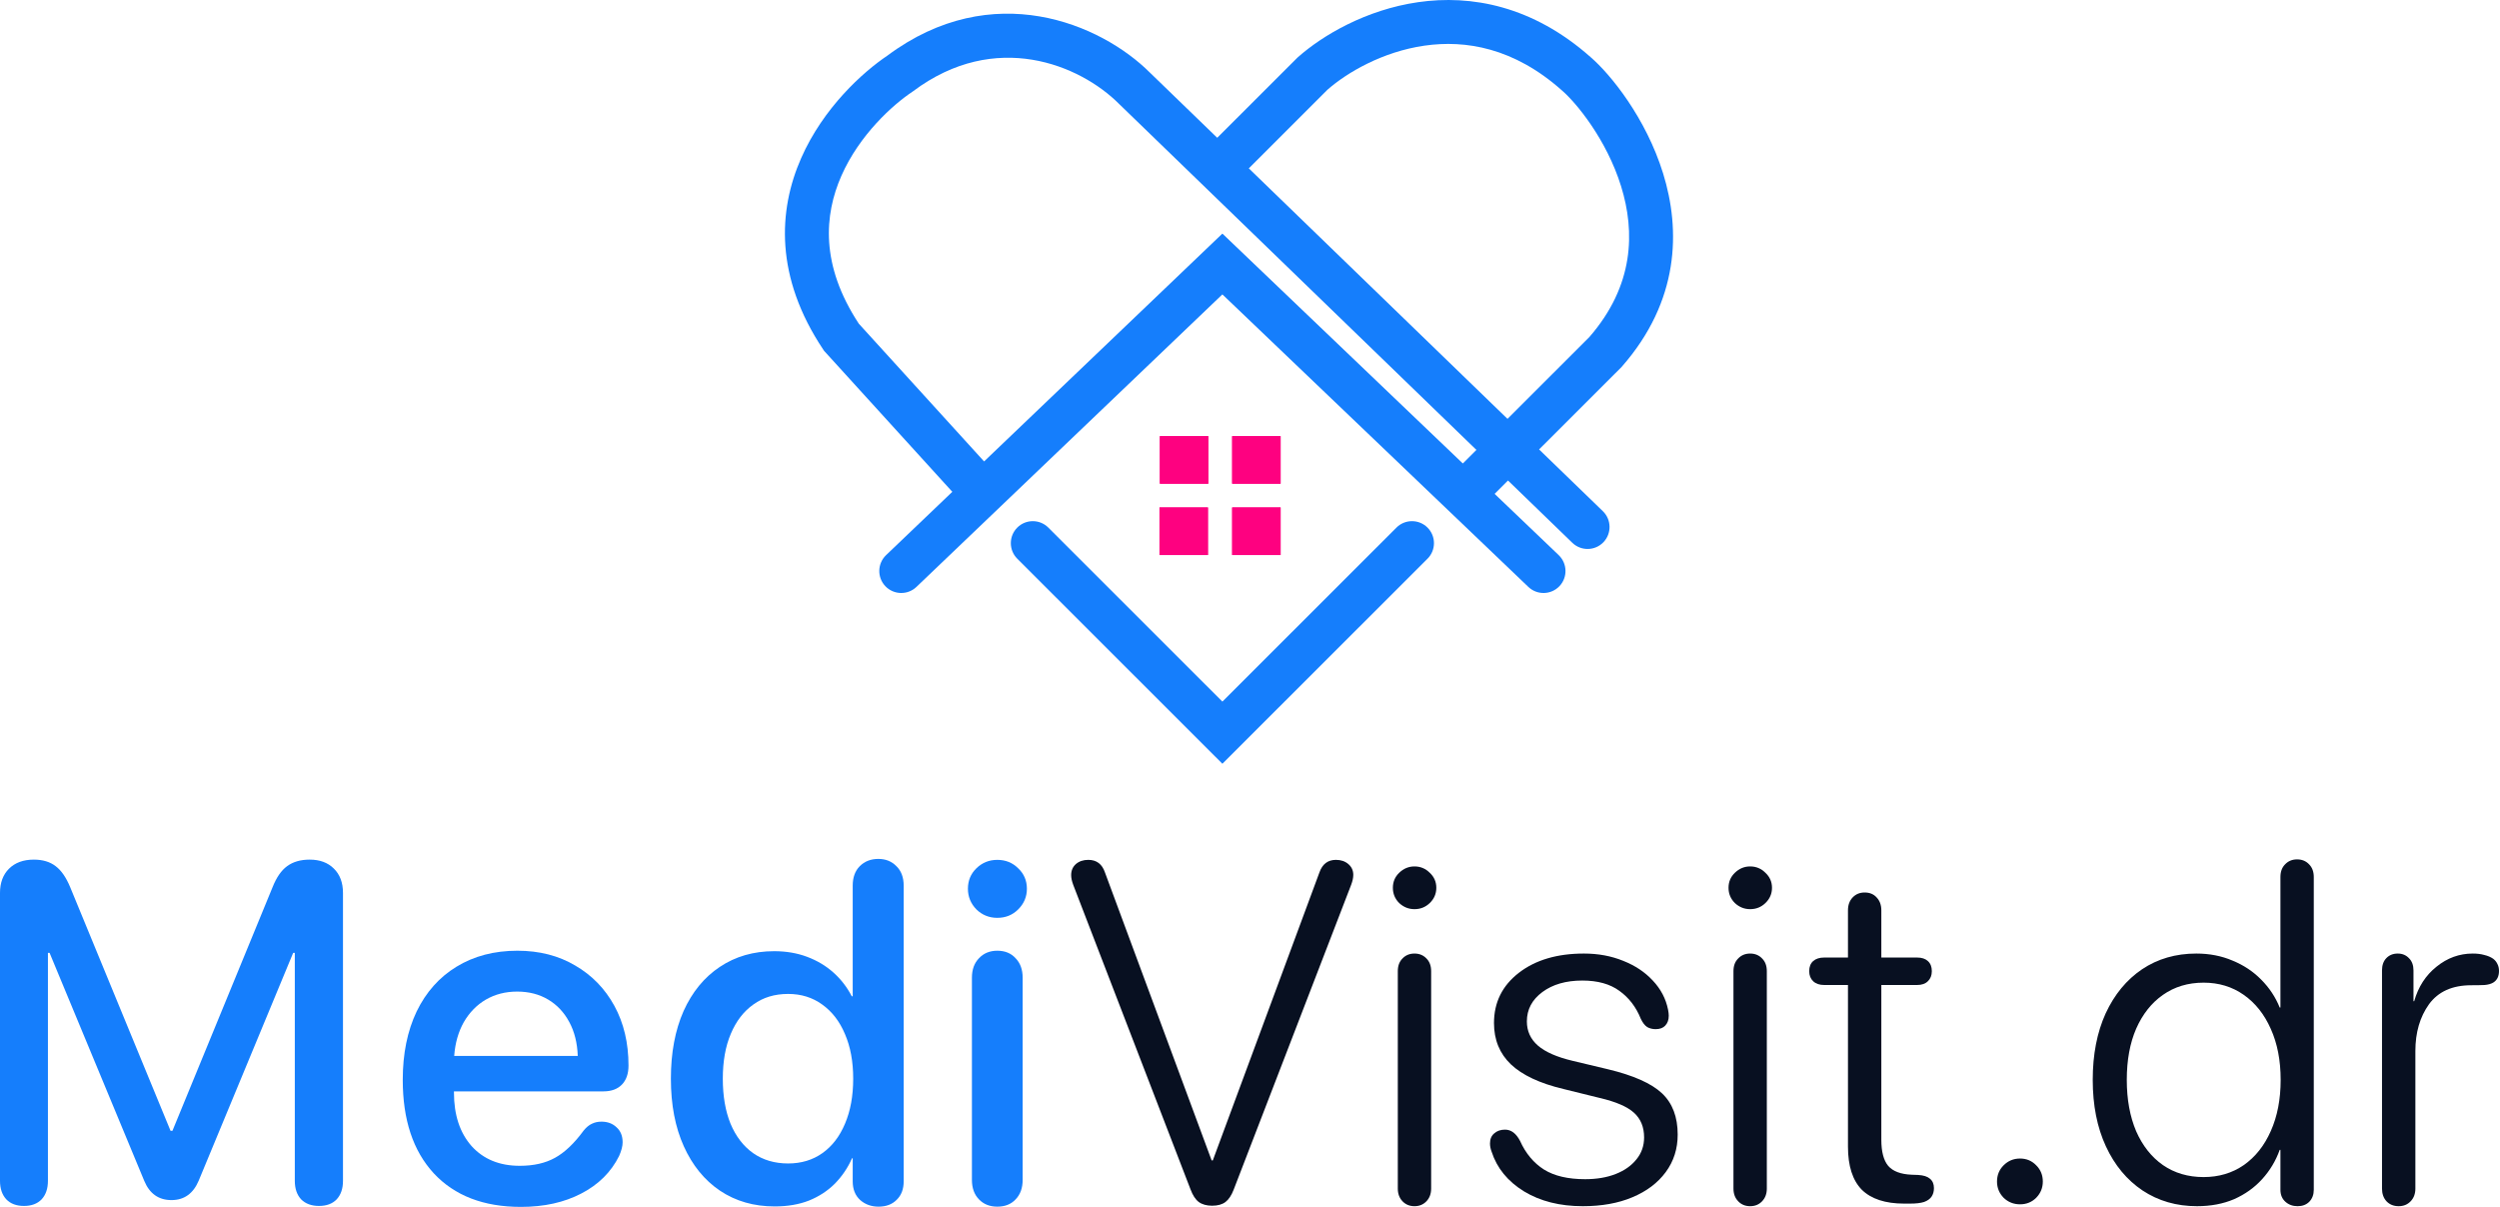
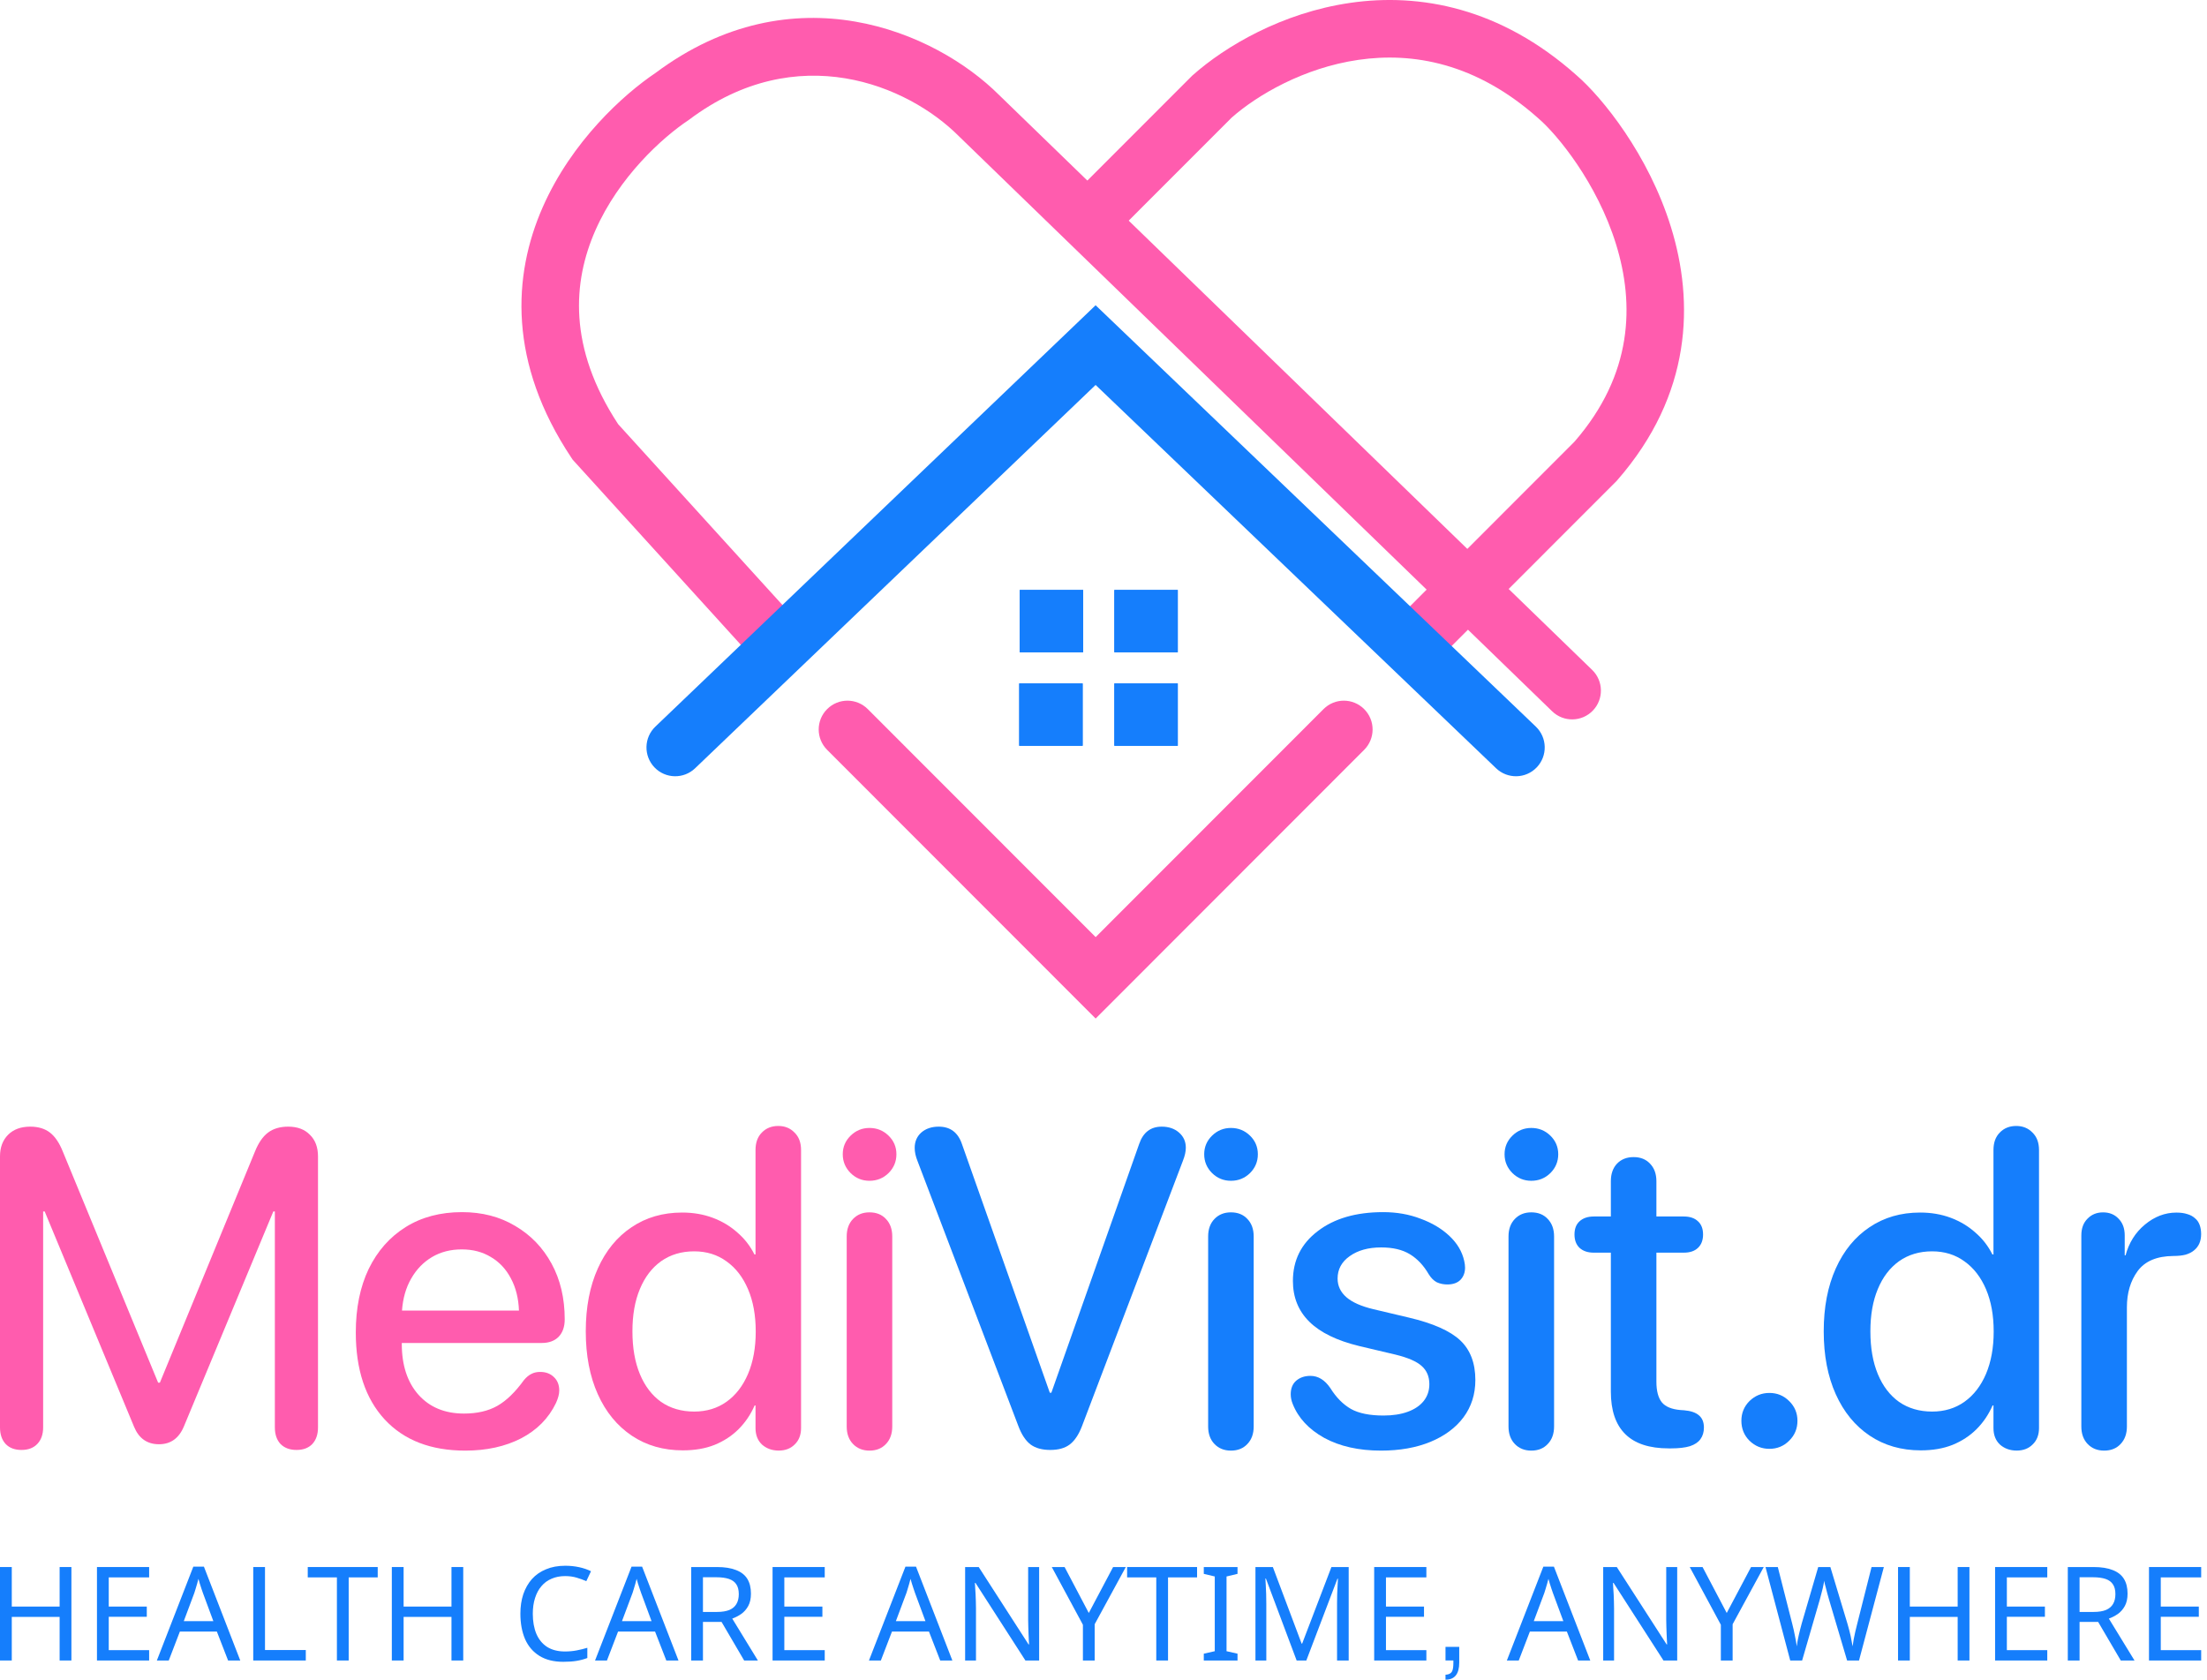
- <svg xmlns="http://www.w3.org/2000/svg" width="145" height="70" viewBox="0 0 145 70" fill="none">
-   <path d="M139.18 69.959C138.889 69.959 138.653 69.864 138.471 69.673C138.298 69.483 138.212 69.237 138.212 68.938V56.286C138.212 55.986 138.294 55.75 138.457 55.578C138.63 55.396 138.853 55.306 139.125 55.306C139.389 55.306 139.607 55.396 139.779 55.578C139.952 55.75 140.038 55.986 140.038 56.286V58.07H140.079C140.316 57.235 140.747 56.568 141.374 56.068C142.001 55.56 142.701 55.306 143.473 55.306C143.728 55.306 143.95 55.333 144.141 55.387C144.341 55.433 144.514 55.505 144.659 55.605C144.768 55.687 144.85 55.787 144.905 55.905C144.968 56.023 145 56.159 145 56.313C145 56.631 144.886 56.858 144.659 56.994C144.532 57.067 144.368 57.112 144.169 57.13C143.978 57.139 143.719 57.144 143.392 57.144C142.292 57.144 141.474 57.512 140.938 58.247C140.411 58.983 140.148 59.886 140.148 60.957V68.938C140.148 69.237 140.057 69.483 139.875 69.673C139.693 69.864 139.461 69.959 139.18 69.959Z" fill="#081021" />
-   <path d="M127.479 69.959C126.288 69.959 125.234 69.655 124.316 69.047C123.408 68.438 122.699 67.585 122.19 66.486C121.681 65.388 121.427 64.103 121.427 62.632C121.427 61.161 121.677 59.877 122.176 58.778C122.685 57.68 123.39 56.826 124.289 56.218C125.198 55.61 126.247 55.306 127.438 55.306C128.201 55.306 128.901 55.442 129.537 55.714C130.182 55.977 130.736 56.345 131.2 56.817C131.672 57.289 132.031 57.83 132.277 58.438H132.318V50.866C132.318 50.557 132.408 50.312 132.59 50.13C132.772 49.94 133.004 49.844 133.285 49.844C133.567 49.844 133.799 49.94 133.98 50.13C134.162 50.312 134.253 50.557 134.253 50.866V69.006C134.253 69.287 134.167 69.519 133.994 69.7C133.821 69.873 133.594 69.959 133.313 69.959C133.031 69.959 132.795 69.873 132.604 69.7C132.413 69.528 132.318 69.296 132.318 69.006V66.691H132.277C132.049 67.326 131.709 67.894 131.254 68.393C130.809 68.883 130.268 69.269 129.632 69.551C128.996 69.823 128.278 69.959 127.479 69.959ZM127.86 68.27C128.742 68.27 129.519 68.039 130.191 67.576C130.864 67.104 131.386 66.445 131.759 65.601C132.14 64.748 132.331 63.758 132.331 62.632C132.331 61.507 132.14 60.521 131.759 59.677C131.386 58.833 130.864 58.175 130.191 57.702C129.519 57.23 128.742 56.994 127.86 56.994C126.961 56.994 126.175 57.23 125.502 57.702C124.839 58.165 124.321 58.819 123.948 59.663C123.585 60.499 123.403 61.488 123.403 62.632C123.403 63.767 123.585 64.761 123.948 65.615C124.321 66.459 124.839 67.113 125.502 67.576C126.175 68.039 126.961 68.27 127.86 68.27Z" fill="#081021" />
-   <path d="M117.209 69.85C116.836 69.85 116.518 69.723 116.255 69.469C116 69.206 115.873 68.892 115.873 68.529C115.873 68.157 116 67.844 116.255 67.59C116.518 67.326 116.836 67.195 117.209 67.195C117.581 67.195 117.895 67.326 118.149 67.59C118.404 67.844 118.531 68.157 118.531 68.529C118.531 68.892 118.404 69.206 118.149 69.469C117.895 69.723 117.581 69.85 117.209 69.85Z" fill="#081021" />
-   <path d="M107.225 66.5V57.13H105.849C105.576 57.13 105.362 57.058 105.208 56.913C105.053 56.767 104.976 56.572 104.976 56.327C104.976 56.073 105.053 55.877 105.208 55.741C105.362 55.605 105.576 55.537 105.849 55.537H107.225V52.8C107.225 52.491 107.316 52.241 107.498 52.051C107.68 51.86 107.911 51.765 108.193 51.765C108.484 51.765 108.716 51.86 108.888 52.051C109.07 52.241 109.161 52.491 109.161 52.8V55.537H111.233C111.505 55.537 111.714 55.605 111.86 55.741C112.014 55.877 112.091 56.073 112.091 56.327C112.091 56.572 112.014 56.767 111.86 56.913C111.714 57.058 111.505 57.13 111.233 57.13H109.161V66.105C109.161 66.795 109.293 67.299 109.556 67.617C109.829 67.934 110.283 68.107 110.919 68.134L111.301 68.148C111.61 68.166 111.837 68.239 111.982 68.366C112.137 68.493 112.214 68.674 112.214 68.91C112.214 69.101 112.169 69.265 112.078 69.401C111.987 69.537 111.842 69.641 111.642 69.714C111.442 69.778 111.174 69.809 110.837 69.809H110.483C109.393 69.809 108.575 69.541 108.029 69.006C107.493 68.461 107.225 67.626 107.225 66.5Z" fill="#081021" />
-   <path d="M101.549 52.731C101.213 52.731 100.917 52.614 100.663 52.377C100.418 52.132 100.295 51.837 100.295 51.492C100.295 51.147 100.418 50.857 100.663 50.621C100.917 50.376 101.213 50.253 101.549 50.253C101.894 50.253 102.19 50.376 102.435 50.621C102.689 50.857 102.817 51.147 102.817 51.492C102.817 51.837 102.689 52.132 102.435 52.377C102.19 52.614 101.894 52.731 101.549 52.731ZM101.549 69.959C101.267 69.959 101.036 69.864 100.854 69.673C100.672 69.483 100.581 69.237 100.581 68.938V56.327C100.581 56.018 100.672 55.773 100.854 55.592C101.036 55.401 101.267 55.306 101.549 55.306C101.831 55.306 102.062 55.401 102.244 55.592C102.426 55.773 102.517 56.018 102.517 56.327V68.938C102.517 69.237 102.426 69.483 102.244 69.673C102.062 69.864 101.831 69.959 101.549 69.959Z" fill="#081021" />
-   <path d="M91.838 69.959C90.511 69.959 89.375 69.673 88.43 69.101C87.485 68.52 86.858 67.753 86.549 66.8C86.486 66.636 86.454 66.477 86.454 66.323C86.454 66.069 86.536 65.874 86.699 65.737C86.863 65.592 87.072 65.519 87.326 65.519C87.681 65.519 87.971 65.737 88.199 66.173C88.526 66.9 88.989 67.453 89.589 67.835C90.189 68.207 90.984 68.393 91.974 68.393C92.647 68.393 93.237 68.293 93.746 68.093C94.255 67.894 94.655 67.612 94.946 67.249C95.246 66.886 95.396 66.459 95.396 65.969C95.396 65.37 95.2 64.893 94.809 64.539C94.419 64.185 93.755 63.899 92.819 63.681L90.72 63.163C89.348 62.837 88.33 62.36 87.667 61.733C87.013 61.107 86.686 60.308 86.686 59.337C86.686 58.138 87.167 57.167 88.13 56.422C89.094 55.678 90.352 55.306 91.906 55.306C92.733 55.306 93.492 55.446 94.182 55.728C94.873 56 95.445 56.381 95.9 56.872C96.363 57.362 96.659 57.925 96.786 58.56C96.813 58.697 96.827 58.815 96.827 58.914C96.827 59.151 96.759 59.341 96.622 59.486C96.495 59.623 96.309 59.691 96.064 59.691C95.882 59.691 95.718 59.65 95.573 59.568C95.436 59.477 95.314 59.318 95.205 59.092C94.932 58.41 94.519 57.87 93.964 57.471C93.419 57.071 92.701 56.872 91.811 56.872C90.866 56.872 90.093 57.094 89.493 57.539C88.894 57.984 88.594 58.551 88.594 59.241C88.594 59.804 88.808 60.272 89.234 60.644C89.662 61.016 90.334 61.311 91.252 61.529L93.31 62.02C94.782 62.374 95.823 62.837 96.431 63.409C97.04 63.981 97.345 64.779 97.345 65.805C97.345 66.632 97.113 67.358 96.65 67.984C96.186 68.611 95.541 69.097 94.714 69.442C93.896 69.787 92.938 69.959 91.838 69.959Z" fill="#081021" />
-   <path d="M82.073 52.731C81.736 52.731 81.441 52.614 81.186 52.377C80.941 52.132 80.819 51.837 80.819 51.492C80.819 51.147 80.941 50.857 81.186 50.621C81.441 50.376 81.736 50.253 82.073 50.253C82.418 50.253 82.713 50.376 82.959 50.621C83.213 50.857 83.34 51.147 83.34 51.492C83.34 51.837 83.213 52.132 82.959 52.377C82.713 52.614 82.418 52.731 82.073 52.731ZM82.073 69.959C81.791 69.959 81.559 69.864 81.377 69.673C81.196 69.483 81.105 69.237 81.105 68.938V56.327C81.105 56.018 81.196 55.773 81.377 55.592C81.559 55.401 81.791 55.306 82.073 55.306C82.354 55.306 82.586 55.401 82.768 55.592C82.949 55.773 83.04 56.018 83.04 56.327V68.938C83.04 69.237 82.949 69.483 82.768 69.673C82.586 69.864 82.354 69.959 82.073 69.959Z" fill="#081021" />
-   <path d="M70.331 69.932C70.013 69.932 69.754 69.859 69.554 69.714C69.363 69.569 69.204 69.324 69.076 68.979L62.275 51.329C62.193 51.111 62.152 50.92 62.152 50.757C62.152 50.493 62.243 50.28 62.425 50.117C62.616 49.953 62.856 49.872 63.147 49.872C63.629 49.872 63.951 50.117 64.115 50.607L70.303 67.303H70.371L76.56 50.593C76.732 50.112 77.05 49.872 77.514 49.872C77.805 49.872 78.046 49.953 78.236 50.117C78.427 50.28 78.522 50.489 78.522 50.743C78.522 50.907 78.482 51.097 78.4 51.315L71.585 68.992C71.457 69.328 71.298 69.569 71.108 69.714C70.917 69.859 70.658 69.932 70.331 69.932Z" fill="#081021" />
-   <path d="M57.866 53.235C57.394 53.235 56.989 53.072 56.653 52.745C56.326 52.409 56.162 52.01 56.162 51.547C56.162 51.075 56.326 50.68 56.653 50.362C56.989 50.035 57.394 49.872 57.866 49.872C58.348 49.872 58.752 50.035 59.079 50.362C59.416 50.68 59.584 51.075 59.584 51.547C59.584 52.01 59.416 52.409 59.079 52.745C58.752 53.072 58.348 53.235 57.866 53.235ZM57.866 69.986C57.43 69.986 57.076 69.846 56.803 69.564C56.53 69.283 56.394 68.906 56.394 68.434V56.708C56.394 56.236 56.53 55.859 56.803 55.578C57.076 55.287 57.43 55.142 57.866 55.142C58.312 55.142 58.666 55.287 58.929 55.578C59.202 55.859 59.338 56.236 59.338 56.708V68.434C59.338 68.906 59.202 69.283 58.929 69.564C58.666 69.846 58.312 69.986 57.866 69.986Z" fill="#157EFC" />
-   <path d="M44.952 69.973C43.743 69.973 42.685 69.669 41.776 69.06C40.877 68.452 40.177 67.594 39.677 66.486C39.177 65.379 38.927 64.071 38.927 62.564C38.927 61.057 39.173 59.75 39.663 58.642C40.163 57.534 40.863 56.681 41.763 56.082C42.671 55.473 43.725 55.169 44.925 55.169C45.615 55.169 46.252 55.278 46.833 55.496C47.415 55.714 47.923 56.018 48.36 56.409C48.796 56.799 49.15 57.258 49.423 57.784H49.477V51.37C49.477 50.889 49.614 50.512 49.886 50.239C50.168 49.958 50.527 49.817 50.963 49.817C51.39 49.817 51.74 49.958 52.013 50.239C52.294 50.512 52.435 50.889 52.435 51.37V68.516C52.435 68.969 52.299 69.328 52.026 69.591C51.763 69.855 51.413 69.986 50.977 69.986C50.559 69.986 50.204 69.859 49.914 69.605C49.623 69.342 49.477 68.979 49.477 68.516V67.181H49.437C49.191 67.735 48.859 68.225 48.441 68.652C48.023 69.069 47.524 69.396 46.942 69.632C46.361 69.859 45.697 69.973 44.952 69.973ZM45.729 67.481C46.492 67.481 47.156 67.281 47.719 66.881C48.282 66.482 48.719 65.914 49.028 65.179C49.346 64.434 49.505 63.563 49.505 62.564C49.505 61.575 49.346 60.712 49.028 59.977C48.719 59.241 48.278 58.669 47.705 58.261C47.142 57.852 46.483 57.648 45.729 57.648C44.947 57.648 44.275 57.852 43.712 58.261C43.148 58.66 42.712 59.228 42.403 59.963C42.094 60.689 41.94 61.556 41.94 62.564C41.94 63.572 42.09 64.444 42.389 65.179C42.699 65.914 43.135 66.482 43.698 66.881C44.27 67.281 44.947 67.481 45.729 67.481Z" fill="#157EFC" />
-   <path d="M30.225 70C28.062 70 26.377 69.351 25.168 68.052C23.969 66.754 23.369 64.948 23.369 62.632C23.369 61.116 23.637 59.795 24.173 58.669C24.718 57.544 25.491 56.676 26.49 56.068C27.499 55.451 28.676 55.142 30.02 55.142C31.293 55.142 32.41 55.428 33.374 56C34.346 56.563 35.105 57.344 35.65 58.342C36.195 59.341 36.468 60.494 36.468 61.802C36.468 62.274 36.341 62.641 36.086 62.905C35.832 63.168 35.473 63.3 35.009 63.3H26.34C26.34 63.318 26.34 63.331 26.34 63.34C26.34 63.35 26.34 63.359 26.34 63.368C26.34 64.666 26.681 65.701 27.363 66.473C28.053 67.235 28.985 67.617 30.157 67.617C30.966 67.617 31.647 67.462 32.201 67.154C32.765 66.845 33.319 66.318 33.864 65.574C34.019 65.383 34.178 65.252 34.341 65.179C34.505 65.097 34.691 65.056 34.9 65.056C35.255 65.056 35.545 65.165 35.773 65.383C36.009 65.592 36.127 65.883 36.127 66.255C36.127 66.473 36.059 66.736 35.923 67.045C35.459 67.98 34.728 68.706 33.728 69.224C32.738 69.741 31.57 70 30.225 70ZM26.354 61.243H33.524C33.496 60.49 33.333 59.836 33.033 59.282C32.733 58.719 32.324 58.283 31.806 57.975C31.288 57.666 30.688 57.512 30.007 57.512C29.334 57.512 28.73 57.666 28.194 57.975C27.667 58.283 27.24 58.719 26.913 59.282C26.595 59.845 26.408 60.499 26.354 61.243Z" fill="#157EFC" />
-   <path d="M1.39 69.945C0.954 69.945 0.613 69.818 0.368 69.564C0.123 69.301 0 68.942 0 68.488V51.792C0 51.202 0.173 50.734 0.518 50.389C0.872 50.035 1.354 49.858 1.963 49.858C2.481 49.858 2.903 49.985 3.23 50.239C3.558 50.484 3.839 50.893 4.076 51.465L9.896 65.588H10.005L15.812 51.465C16.039 50.893 16.32 50.484 16.657 50.239C17.002 49.985 17.438 49.858 17.965 49.858C18.556 49.858 19.024 50.031 19.369 50.376C19.724 50.721 19.901 51.193 19.901 51.792V68.488C19.901 68.942 19.778 69.301 19.533 69.564C19.287 69.818 18.947 69.945 18.51 69.945C18.074 69.945 17.729 69.818 17.474 69.564C17.229 69.301 17.106 68.942 17.106 68.488V55.265H17.011L11.531 68.475C11.213 69.228 10.686 69.605 9.95 69.605C9.205 69.605 8.678 69.233 8.369 68.488L2.876 55.265H2.781V68.488C2.781 68.942 2.658 69.301 2.413 69.564C2.167 69.818 1.827 69.945 1.39 69.945Z" fill="#157EFC" />
-   <path fill-rule="evenodd" clip-rule="evenodd" d="M70.927 13.549L90.441 32.198C90.95 32.685 90.968 33.492 90.481 34.001C89.995 34.509 89.188 34.527 88.68 34.041L70.927 17.075L53.175 34.041C52.666 34.527 51.86 34.509 51.373 34.001C50.886 33.492 50.904 32.685 51.413 32.198L70.927 13.549Z" fill="#157EFC" />
-   <path fill-rule="evenodd" clip-rule="evenodd" d="M66.72 4.21L93.003 29.649C93.509 30.139 93.522 30.947 93.032 31.453C92.542 31.958 91.736 31.971 91.23 31.481L64.924 6.02C62.662 3.759 57.759 1.713 52.988 5.288L52.959 5.31L52.93 5.329C51.792 6.087 49.864 7.827 48.82 10.197C47.822 12.463 47.593 15.371 49.831 18.774L58.267 28.046L56.38 29.761L47.814 20.346L47.761 20.266C44.953 16.058 45.153 12.197 46.486 9.171C47.771 6.252 50.07 4.179 51.486 3.229C57.583 -1.318 63.882 1.381 66.72 4.21Z" fill="#157EFC" />
-   <path fill-rule="evenodd" clip-rule="evenodd" d="M59.025 32.405C58.527 31.907 58.527 31.099 59.025 30.601C59.523 30.104 60.329 30.104 60.827 30.601L70.927 40.693L81.027 30.601C81.525 30.104 82.332 30.104 82.829 30.601C83.328 31.099 83.328 31.907 82.829 32.405L70.927 44.297L59.025 32.405Z" fill="#157EFC" />
-   <path fill-rule="evenodd" clip-rule="evenodd" d="M77.025 5.204L71.102 11.123L69.298 9.321L75.276 3.348L75.304 3.323C76.733 2.054 79.253 0.564 82.281 0.127C85.365 -0.319 88.934 0.336 92.294 3.316C93.453 4.313 95.503 6.843 96.499 10.058C97.522 13.358 97.443 17.455 94.115 21.255L94.087 21.287L85.555 29.811L83.751 28.009L92.223 19.545C94.82 16.559 94.879 13.448 94.063 10.811C93.219 8.088 91.452 5.951 90.625 5.243L90.608 5.228C87.848 2.778 85.044 2.302 82.647 2.649C80.211 3.001 78.153 4.213 77.025 5.204Z" fill="#157EFC" />
-   <path d="M67.299 25.296H70.11V28.054H67.299V25.296Z" fill="#FE0180" />
-   <path d="M67.277 29.433H70.088V32.192H67.277V29.433Z" fill="#FE0180" />
-   <path d="M71.494 29.433H74.305V32.192H71.494V29.433Z" fill="#FE0180" />
-   <path d="M71.494 25.296H74.305V28.054H71.494V25.296Z" fill="#FE0180" />
-   <path d="M67.299 25.296H70.11V28.054H67.299V25.296Z" fill="#FE0180" />
-   <path d="M67.277 29.433H70.088V32.192H67.277V29.433Z" fill="#FE0180" />
-   <path d="M71.494 29.433H74.305V32.192H71.494V29.433Z" fill="#FE0180" />
-   <path d="M71.494 25.296H74.305V28.054H71.494V25.296Z" fill="#FE0180" />
+ <svg xmlns="http://www.w3.org/2000/svg" width="113" height="86" viewBox="0 0 113 86" fill="none">
+   <path d="M112.702 85.017H110.03V80.232H112.702V80.762H110.633V82.256H112.581V82.779H110.633V84.487H112.702V85.017Z" fill="#157EFC" />
+   <path d="M107.192 80.232C107.589 80.232 107.915 80.284 108.17 80.386C108.428 80.485 108.62 80.634 108.745 80.835C108.87 81.036 108.933 81.289 108.933 81.593C108.933 81.847 108.886 82.059 108.792 82.229C108.698 82.399 108.578 82.535 108.431 82.638C108.288 82.736 108.136 82.814 107.975 82.872L109.288 85.017H108.585L107.426 83.04H106.476V85.017H105.873V80.232H107.192ZM107.159 80.755H106.476V82.531H107.192C107.451 82.531 107.663 82.497 107.828 82.43C107.993 82.359 108.114 82.256 108.19 82.122C108.27 81.988 108.31 81.82 108.31 81.619C108.31 81.409 108.268 81.242 108.183 81.117C108.103 80.992 107.978 80.9 107.808 80.842C107.638 80.784 107.422 80.755 107.159 80.755Z" fill="#157EFC" />
+   <path d="M104.822 85.017H102.15V80.232H104.822V80.762H102.753V82.256H104.701V82.779H102.753V84.487H104.822V85.017Z" fill="#157EFC" />
+   <path d="M100.837 85.017H100.234V82.785H97.784V85.017H97.181V80.232H97.784V82.256H100.234V80.232H100.837V85.017Z" fill="#157EFC" />
+   <path d="M96.455 80.232L95.183 85.017H94.573L93.643 81.881C93.616 81.787 93.589 81.691 93.562 81.593C93.536 81.494 93.511 81.4 93.489 81.311C93.466 81.222 93.446 81.146 93.428 81.083C93.415 81.016 93.406 80.967 93.402 80.936C93.397 80.967 93.388 81.016 93.375 81.083C93.366 81.146 93.35 81.222 93.328 81.311C93.306 81.4 93.281 81.496 93.254 81.599C93.232 81.698 93.205 81.798 93.174 81.901L92.27 85.017H91.661L90.395 80.232H91.025L91.768 83.154C91.795 83.257 91.819 83.359 91.842 83.462C91.864 83.56 91.884 83.659 91.902 83.757C91.924 83.851 91.942 83.942 91.956 84.032C91.969 84.121 91.982 84.208 91.996 84.293C92.009 84.204 92.022 84.112 92.036 84.018C92.054 83.924 92.074 83.828 92.096 83.73C92.118 83.627 92.143 83.525 92.17 83.422C92.197 83.319 92.223 83.219 92.25 83.12L93.094 80.232H93.716L94.593 83.14C94.625 83.243 94.654 83.348 94.68 83.455C94.707 83.558 94.732 83.659 94.754 83.757C94.776 83.855 94.794 83.951 94.808 84.045C94.826 84.134 94.841 84.217 94.855 84.293C94.868 84.181 94.886 84.065 94.908 83.945C94.93 83.819 94.957 83.69 94.989 83.556C95.02 83.422 95.053 83.286 95.089 83.147L95.825 80.232H96.455Z" fill="#157EFC" />
+   <path d="M88.41 82.584L89.656 80.232H90.305L88.712 83.16V85.017H88.109V83.187L86.516 80.232H87.172L88.41 82.584Z" fill="#157EFC" />
+   <path d="M85.874 85.017H85.171L82.614 81.043H82.587C82.592 81.124 82.596 81.213 82.6 81.311C82.609 81.409 82.616 81.517 82.621 81.633C82.625 81.745 82.629 81.861 82.634 81.981C82.638 82.102 82.641 82.222 82.641 82.343V85.017H82.085V80.232H82.781L85.332 84.192H85.359C85.355 84.139 85.35 84.065 85.346 83.971C85.341 83.873 85.337 83.766 85.332 83.65C85.328 83.529 85.323 83.406 85.319 83.281C85.314 83.156 85.312 83.04 85.312 82.933V80.232H85.874V85.017Z" fill="#157EFC" />
+   <path d="M80.8 85.018L80.225 83.537H78.33L77.761 85.018H77.152L79.02 80.213H79.562L81.423 85.018H80.8ZM79.508 81.553C79.495 81.518 79.473 81.453 79.441 81.359C79.41 81.265 79.379 81.169 79.348 81.071C79.321 80.968 79.299 80.89 79.281 80.836C79.258 80.926 79.234 81.017 79.207 81.111C79.185 81.2 79.16 81.283 79.133 81.359C79.111 81.435 79.091 81.5 79.073 81.553L78.531 83.001H80.044L79.508 81.553Z" fill="#157EFC" />
+   <path d="M74.011 84.318H74.714V85.12C74.714 85.707 74.48 86 74.011 86V85.745C74.203 85.736 74.322 85.662 74.368 85.522C74.398 85.437 74.414 85.308 74.414 85.133V85.015H74.011V84.318Z" fill="#157EFC" />
+   <path d="M73.031 85.017H70.359V80.232H73.031V80.762H70.962V82.256H72.91V82.779H70.962V84.487H73.031V85.017Z" fill="#157EFC" />
+   <path d="M66.389 85.017L64.816 80.822H64.789C64.798 80.911 64.805 81.025 64.809 81.164C64.818 81.302 64.825 81.454 64.829 81.619C64.834 81.78 64.836 81.945 64.836 82.115V85.017H64.28V80.232H65.171L66.644 84.152H66.671L68.17 80.232H69.054V85.017H68.458V82.075C68.458 81.919 68.46 81.765 68.465 81.613C68.469 81.456 68.476 81.311 68.485 81.177C68.494 81.039 68.501 80.922 68.505 80.829H68.478L66.885 85.017H66.389Z" fill="#157EFC" />
+   <path d="M63.362 85.017H61.635V84.668L62.197 84.541V80.715L61.635 80.581V80.232H63.362V80.581L62.8 80.715V84.541L63.362 84.668V85.017Z" fill="#157EFC" />
+   <path d="M59.804 85.017H59.202V80.762H57.709V80.232H61.291V80.762H59.804V85.017Z" fill="#157EFC" />
+   <path d="M55.747 82.584L56.992 80.232H57.642L56.048 83.16V85.017H55.446V83.187L53.852 80.232H54.508L55.747 82.584Z" fill="#157EFC" />
+   <path d="M53.205 85.017H52.502L49.944 81.043H49.917C49.922 81.124 49.926 81.213 49.931 81.311C49.94 81.409 49.946 81.517 49.951 81.633C49.955 81.745 49.96 81.861 49.964 81.981C49.968 82.102 49.971 82.222 49.971 82.343V85.017H49.415V80.232H50.111L52.662 84.192H52.689C52.685 84.139 52.68 84.065 52.676 83.971C52.671 83.873 52.667 83.766 52.662 83.65C52.658 83.529 52.653 83.406 52.649 83.281C52.644 83.156 52.642 83.04 52.642 82.933V80.232H53.205V85.017Z" fill="#157EFC" />
+   <path d="M48.14 85.018L47.564 83.537H45.669L45.1 85.018H44.491L46.359 80.213H46.901L48.762 85.018H48.14ZM46.847 81.553C46.834 81.518 46.812 81.453 46.781 81.359C46.749 81.265 46.718 81.169 46.687 81.071C46.66 80.968 46.638 80.89 46.62 80.836C46.597 80.926 46.573 81.017 46.546 81.111C46.524 81.2 46.499 81.283 46.472 81.359C46.45 81.435 46.43 81.5 46.412 81.553L45.87 83.001H47.383L46.847 81.553Z" fill="#157EFC" />
+   <path d="M42.227 85.017H39.556V80.232H42.227V80.762H40.158V82.256H42.107V82.779H40.158V84.487H42.227V85.017Z" fill="#157EFC" />
+   <path d="M36.709 80.232C37.106 80.232 37.432 80.284 37.686 80.386C37.945 80.485 38.137 80.634 38.262 80.835C38.387 81.036 38.449 81.289 38.449 81.593C38.449 81.847 38.403 82.059 38.309 82.229C38.215 82.399 38.094 82.535 37.947 82.638C37.804 82.736 37.653 82.814 37.492 82.872L38.804 85.017H38.101L36.943 83.04H35.992V85.017H35.39V80.232H36.709ZM36.675 80.755H35.992V82.531H36.709C36.968 82.531 37.179 82.497 37.345 82.43C37.51 82.359 37.63 82.256 37.706 82.122C37.787 81.988 37.827 81.82 37.827 81.619C37.827 81.409 37.784 81.242 37.7 81.117C37.619 80.992 37.494 80.9 37.325 80.842C37.155 80.784 36.938 80.755 36.675 80.755Z" fill="#157EFC" />
+   <path d="M34.116 85.018L33.54 83.537H31.645L31.076 85.018H30.467L32.335 80.213H32.877L34.739 85.018H34.116ZM32.824 81.553C32.81 81.518 32.788 81.453 32.757 81.359C32.726 81.265 32.694 81.169 32.663 81.071C32.636 80.968 32.614 80.89 32.596 80.836C32.574 80.926 32.549 81.017 32.523 81.111C32.5 81.2 32.476 81.283 32.449 81.359C32.426 81.435 32.406 81.5 32.389 81.553L31.846 83.001H33.359L32.824 81.553Z" fill="#157EFC" />
+   <path d="M28.934 80.695C28.68 80.695 28.45 80.74 28.244 80.829C28.039 80.914 27.865 81.041 27.722 81.211C27.579 81.376 27.47 81.579 27.394 81.821C27.318 82.058 27.28 82.326 27.28 82.625C27.28 83.018 27.341 83.36 27.461 83.65C27.586 83.94 27.769 84.164 28.01 84.32C28.256 84.476 28.561 84.555 28.927 84.555C29.137 84.555 29.336 84.537 29.523 84.501C29.711 84.465 29.894 84.421 30.072 84.367V84.89C29.894 84.957 29.709 85.006 29.517 85.037C29.329 85.068 29.104 85.084 28.84 85.084C28.354 85.084 27.948 84.983 27.622 84.782C27.296 84.581 27.05 84.296 26.885 83.925C26.725 83.554 26.644 83.118 26.644 82.618C26.644 82.256 26.693 81.926 26.792 81.626C26.894 81.327 27.041 81.068 27.233 80.849C27.43 80.63 27.671 80.463 27.957 80.347C28.242 80.226 28.57 80.166 28.941 80.166C29.186 80.166 29.423 80.19 29.651 80.239C29.878 80.288 30.081 80.358 30.26 80.447L30.019 80.956C29.871 80.889 29.706 80.829 29.523 80.775C29.345 80.722 29.148 80.695 28.934 80.695Z" fill="#157EFC" />
+   <path d="M23.718 85.017H23.116V82.785H20.665V85.017H20.062V80.232H20.665V82.256H23.116V80.232H23.718V85.017Z" fill="#157EFC" />
+   <path d="M17.853 85.017H17.25V80.762H15.757V80.232H19.339V80.762H17.853V85.017Z" fill="#157EFC" />
+   <path d="M12.966 85.017V80.232H13.568V84.481H15.657V85.017H12.966Z" fill="#157EFC" />
+   <path d="M11.679 85.018L11.104 83.537H9.209L8.64 85.018H8.031L9.898 80.213H10.441L12.302 85.018H11.679ZM10.387 81.553C10.374 81.518 10.351 81.453 10.32 81.359C10.289 81.265 10.258 81.169 10.227 81.071C10.2 80.968 10.178 80.89 10.16 80.836C10.137 80.926 10.113 81.017 10.086 81.111C10.064 81.2 10.039 81.283 10.012 81.359C9.99 81.435 9.97 81.5 9.952 81.553L9.41 83.001H10.923L10.387 81.553Z" fill="#157EFC" />
+   <path d="M7.636 85.017H4.965V80.232H7.636V80.762H5.568V82.256H7.516V82.779H5.568V84.487H7.636V85.017Z" fill="#157EFC" />
+   <path d="M3.656 85.017H3.053V82.785H0.603V85.017H0V80.232H0.603V82.256H3.053V80.232H3.656V85.017Z" fill="#157EFC" />
+   <path fill-rule="evenodd" clip-rule="evenodd" d="M42.35 38.392C41.774 37.816 41.774 36.882 42.35 36.306C42.925 35.73 43.856 35.73 44.431 36.306L56.098 47.98L67.765 36.306C68.34 35.73 69.271 35.73 69.846 36.306C70.422 36.882 70.422 37.816 69.846 38.392L56.098 52.149L42.35 38.392Z" fill="#FF5CAE" />
+   <path fill-rule="evenodd" clip-rule="evenodd" d="M51.16 4.87L81.519 34.299C82.104 34.866 82.119 35.8 81.552 36.385C80.987 36.969 80.055 36.984 79.471 36.418L49.085 6.964C46.472 4.349 40.809 1.982 35.297 6.118L35.265 6.142L35.231 6.165C33.916 7.042 31.689 9.055 30.483 11.797C29.331 14.418 29.066 17.782 31.651 21.719L41.396 32.445L39.216 34.428L29.321 23.536L29.26 23.444C26.016 18.576 26.247 14.11 27.787 10.609C29.271 7.233 31.927 4.834 33.562 3.735C40.605 -1.524 47.881 1.597 51.16 4.87Z" fill="#FF5CAE" />
+   <path fill-rule="evenodd" clip-rule="evenodd" d="M63.063 6.021L59.642 9.444L56.221 12.867L54.137 10.783L61.042 3.873L61.075 3.845C62.726 2.376 65.636 0.653 69.135 0.146C72.696 -0.369 76.819 0.389 80.7 3.836C82.039 4.989 84.407 7.916 85.557 11.635C86.738 15.453 86.647 20.192 82.804 24.588L82.771 24.625L72.916 34.486L70.833 32.402L80.618 22.61C83.618 19.156 83.686 15.557 82.743 12.507C81.769 9.357 79.727 6.884 78.772 6.066L78.752 6.048C75.565 3.213 72.326 2.663 69.556 3.064C66.743 3.471 64.365 4.874 63.063 6.021Z" fill="#FF5CAE" />
+   <path d="M52.211 30.206H55.458V33.397H52.211V30.206Z" fill="#157EFC" />
+   <path d="M52.185 34.992H55.432V38.183H52.185V34.992Z" fill="#157EFC" />
+   <path d="M57.056 34.992H60.303V38.183H57.056V34.992Z" fill="#157EFC" />
+   <path d="M57.056 30.206H60.303V33.397H57.056V30.206Z" fill="#157EFC" />
+   <path d="M52.211 30.206H55.458V33.397H52.211V30.206Z" fill="#157EFC" />
+   <path d="M52.185 34.992H55.432V38.183H52.185V34.992Z" fill="#157EFC" />
+   <path d="M57.056 34.992H60.303V38.183H57.056V34.992Z" fill="#157EFC" />
+   <path d="M57.056 30.206H60.303V33.397H57.056V30.206Z" fill="#157EFC" />
+   <path fill-rule="evenodd" clip-rule="evenodd" d="M56.096 15.629L78.636 37.203C79.224 37.766 79.245 38.7 78.682 39.289C78.12 39.877 77.189 39.898 76.601 39.335L56.096 19.709L35.59 39.335C35.002 39.898 34.071 39.877 33.509 39.289C32.946 38.7 32.967 37.766 33.555 37.203L56.096 15.629Z" fill="#157EFC" />
+   <path d="M107.733 74.271C107.389 74.271 107.108 74.159 106.892 73.935C106.675 73.71 106.566 73.411 106.566 73.037V63.251C106.566 62.892 106.671 62.608 106.88 62.398C107.09 62.181 107.355 62.073 107.677 62.073C108.005 62.073 108.271 62.181 108.473 62.398C108.682 62.608 108.787 62.892 108.787 63.251V64.272H108.831C109.003 63.629 109.332 63.105 109.818 62.701C110.312 62.289 110.85 62.084 111.433 62.084C111.65 62.084 111.837 62.11 111.994 62.162C112.151 62.207 112.281 62.278 112.386 62.376C112.491 62.458 112.569 62.57 112.622 62.712C112.674 62.854 112.7 63.011 112.7 63.184C112.7 63.543 112.58 63.819 112.341 64.014C112.229 64.111 112.083 64.186 111.904 64.239C111.732 64.283 111.523 64.306 111.276 64.306C110.431 64.313 109.822 64.571 109.448 65.08C109.082 65.581 108.899 66.199 108.899 66.932V73.037C108.899 73.411 108.79 73.71 108.574 73.935C108.364 74.159 108.084 74.271 107.733 74.271Z" fill="#157EFC" />
+   <path d="M98.344 74.258C97.35 74.258 96.479 74.007 95.731 73.506C94.984 73.005 94.404 72.298 93.993 71.385C93.582 70.472 93.376 69.399 93.376 68.164C93.376 66.93 93.582 65.856 93.993 64.944C94.404 64.031 94.98 63.328 95.72 62.834C96.46 62.333 97.324 62.082 98.31 62.082C98.879 62.082 99.402 62.172 99.88 62.351C100.359 62.531 100.777 62.781 101.136 63.103C101.502 63.417 101.794 63.791 102.011 64.225H102.067V58.884C102.067 58.502 102.175 58.203 102.392 57.986C102.609 57.761 102.889 57.649 103.233 57.649C103.569 57.649 103.846 57.761 104.063 57.986C104.287 58.203 104.399 58.502 104.399 58.884V73.114C104.399 73.465 104.291 73.746 104.074 73.955C103.865 74.165 103.592 74.269 103.255 74.269C102.919 74.269 102.635 74.168 102.403 73.966C102.179 73.757 102.067 73.473 102.067 73.114V71.958H102.022C101.82 72.421 101.547 72.825 101.203 73.17C100.859 73.514 100.448 73.783 99.97 73.978C99.499 74.165 98.957 74.258 98.344 74.258ZM98.927 72.272C99.562 72.272 100.116 72.103 100.587 71.767C101.058 71.43 101.424 70.955 101.686 70.341C101.947 69.721 102.078 68.999 102.078 68.176C102.078 67.345 101.947 66.623 101.686 66.01C101.424 65.396 101.058 64.921 100.587 64.585C100.116 64.24 99.562 64.068 98.927 64.068C98.277 64.068 97.712 64.237 97.234 64.573C96.763 64.91 96.4 65.385 96.146 65.999C95.892 66.605 95.765 67.326 95.765 68.164C95.765 69.01 95.892 69.739 96.146 70.353C96.4 70.966 96.763 71.441 97.234 71.778C97.712 72.107 98.277 72.272 98.927 72.272Z" fill="#157EFC" />
+   <path d="M90.596 74.18C90.2 74.18 89.859 74.041 89.575 73.765C89.299 73.488 89.16 73.147 89.16 72.743C89.16 72.347 89.299 72.01 89.575 71.733C89.859 71.457 90.2 71.318 90.596 71.318C90.992 71.318 91.328 71.457 91.605 71.733C91.889 72.01 92.031 72.347 92.031 72.743C92.031 73.147 91.889 73.488 91.605 73.765C91.328 74.041 90.992 74.18 90.596 74.18Z" fill="#157EFC" />
+   <path d="M82.477 71.251V64.136H81.602C81.296 64.136 81.053 64.054 80.873 63.889C80.701 63.724 80.615 63.496 80.615 63.205C80.615 62.913 80.701 62.688 80.873 62.531C81.053 62.367 81.296 62.284 81.602 62.284H82.477V60.477C82.477 60.103 82.581 59.804 82.791 59.58C83.007 59.355 83.291 59.243 83.643 59.243C83.994 59.243 84.275 59.355 84.484 59.58C84.701 59.804 84.809 60.103 84.809 60.477V62.284H86.211C86.525 62.284 86.768 62.367 86.939 62.531C87.112 62.688 87.198 62.913 87.198 63.205C87.198 63.496 87.112 63.724 86.939 63.889C86.768 64.054 86.525 64.136 86.211 64.136H84.809V70.746C84.809 71.217 84.903 71.569 85.089 71.801C85.276 72.025 85.594 72.156 86.043 72.194L86.222 72.205C86.566 72.235 86.82 72.321 86.984 72.463C87.156 72.605 87.242 72.815 87.242 73.091C87.242 73.323 87.183 73.522 87.063 73.686C86.951 73.843 86.771 73.963 86.525 74.045C86.278 74.12 85.957 74.157 85.56 74.157H85.437C84.45 74.157 83.71 73.914 83.217 73.428C82.723 72.942 82.477 72.216 82.477 71.251Z" fill="#157EFC" />
+   <path d="M78.403 60.456C78.03 60.456 77.708 60.325 77.439 60.063C77.17 59.794 77.035 59.472 77.035 59.098C77.035 58.724 77.17 58.406 77.439 58.144C77.708 57.882 78.03 57.751 78.403 57.751C78.785 57.751 79.11 57.882 79.379 58.144C79.648 58.406 79.783 58.724 79.783 59.098C79.783 59.472 79.648 59.794 79.379 60.063C79.11 60.325 78.785 60.456 78.403 60.456ZM78.403 74.271C78.06 74.271 77.779 74.158 77.562 73.934C77.346 73.71 77.237 73.41 77.237 73.036V63.306C77.237 62.932 77.346 62.633 77.562 62.409C77.779 62.184 78.06 62.072 78.403 62.072C78.755 62.072 79.035 62.184 79.244 62.409C79.461 62.633 79.57 62.932 79.57 63.306V73.036C79.57 73.41 79.461 73.71 79.244 73.934C79.035 74.158 78.755 74.271 78.403 74.271Z" fill="#157EFC" />
+   <path d="M70.706 74.271C69.57 74.271 68.602 74.054 67.802 73.62C67.009 73.178 66.471 72.599 66.187 71.88C66.12 71.716 66.086 71.551 66.086 71.386C66.086 71.087 66.179 70.855 66.366 70.691C66.561 70.526 66.804 70.444 67.095 70.444C67.491 70.444 67.832 70.653 68.116 71.072C68.415 71.551 68.766 71.906 69.17 72.138C69.573 72.363 70.13 72.475 70.84 72.475C71.311 72.475 71.722 72.412 72.074 72.284C72.425 72.157 72.698 71.974 72.892 71.734C73.087 71.487 73.184 71.2 73.184 70.87C73.184 70.481 73.053 70.171 72.791 69.939C72.537 69.707 72.089 69.512 71.446 69.355L69.596 68.918C68.452 68.641 67.6 68.226 67.039 67.672C66.478 67.118 66.198 66.422 66.198 65.585C66.198 64.53 66.62 63.681 67.465 63.037C68.31 62.386 69.427 62.061 70.818 62.061C71.513 62.061 72.152 62.173 72.735 62.398C73.326 62.614 73.819 62.91 74.216 63.284C74.612 63.658 74.862 64.081 74.967 64.552C74.997 64.679 75.012 64.795 75.012 64.9C75.012 65.154 74.933 65.364 74.776 65.528C74.619 65.686 74.395 65.764 74.103 65.764C73.909 65.764 73.73 65.727 73.565 65.652C73.408 65.57 73.27 65.431 73.15 65.237C72.889 64.788 72.567 64.447 72.186 64.216C71.805 63.983 71.315 63.868 70.717 63.868C70.059 63.868 69.521 64.017 69.102 64.317C68.691 64.608 68.486 64.99 68.486 65.461C68.486 65.835 68.635 66.153 68.934 66.415C69.233 66.677 69.697 66.883 70.325 67.032L72.13 67.459C73.371 67.751 74.249 68.14 74.765 68.626C75.281 69.112 75.539 69.789 75.539 70.657C75.539 71.383 75.337 72.019 74.933 72.565C74.53 73.104 73.965 73.522 73.24 73.822C72.515 74.121 71.67 74.271 70.706 74.271Z" fill="#157EFC" />
+   <path d="M63.024 60.456C62.65 60.456 62.329 60.325 62.06 60.063C61.791 59.794 61.656 59.472 61.656 59.098C61.656 58.724 61.791 58.406 62.06 58.144C62.329 57.882 62.65 57.751 63.024 57.751C63.405 57.751 63.73 57.882 64 58.144C64.269 58.406 64.403 58.724 64.403 59.098C64.403 59.472 64.269 59.794 64 60.063C63.73 60.325 63.405 60.456 63.024 60.456ZM63.024 74.271C62.68 74.271 62.4 74.158 62.183 73.934C61.966 73.71 61.858 73.41 61.858 73.036V63.306C61.858 62.932 61.966 62.633 62.183 62.409C62.4 62.184 62.68 62.072 63.024 62.072C63.375 62.072 63.656 62.184 63.865 62.409C64.082 62.633 64.19 62.932 64.19 63.306V73.036C64.19 73.41 64.082 73.71 63.865 73.934C63.656 74.158 63.375 74.271 63.024 74.271Z" fill="#157EFC" />
+   <path d="M53.774 74.237C53.355 74.237 53.019 74.144 52.765 73.957C52.511 73.762 52.301 73.444 52.137 73.003L46.978 59.446C46.881 59.207 46.833 58.982 46.833 58.773C46.833 58.451 46.945 58.189 47.169 57.987C47.401 57.785 47.7 57.684 48.066 57.684C48.657 57.684 49.053 57.984 49.255 58.582L53.751 71.308H53.83L58.326 58.571C58.528 57.98 58.913 57.684 59.481 57.684C59.84 57.684 60.136 57.785 60.367 57.987C60.599 58.189 60.715 58.447 60.715 58.762C60.715 58.956 60.666 59.177 60.569 59.424L55.4 73.014C55.235 73.448 55.026 73.762 54.772 73.957C54.525 74.144 54.193 74.237 53.774 74.237Z" fill="#157EFC" />
+   <path d="M44.518 60.456C44.144 60.456 43.823 60.325 43.554 60.063C43.285 59.794 43.15 59.472 43.15 59.098C43.15 58.724 43.285 58.406 43.554 58.144C43.823 57.882 44.144 57.751 44.518 57.751C44.899 57.751 45.224 57.882 45.493 58.144C45.763 58.406 45.897 58.724 45.897 59.098C45.897 59.472 45.763 59.794 45.493 60.063C45.224 60.325 44.899 60.456 44.518 60.456ZM44.518 74.271C44.174 74.271 43.894 74.158 43.677 73.934C43.46 73.71 43.352 73.41 43.352 73.036V63.306C43.352 62.932 43.46 62.633 43.677 62.409C43.894 62.184 44.174 62.072 44.518 62.072C44.869 62.072 45.15 62.184 45.359 62.409C45.576 62.633 45.684 62.932 45.684 63.306V73.036C45.684 73.41 45.576 73.71 45.359 73.934C45.15 74.158 44.869 74.271 44.518 74.271Z" fill="#FF5CAE" />
+   <path d="M34.96 74.258C33.966 74.258 33.095 74.007 32.347 73.506C31.6 73.005 31.02 72.298 30.609 71.385C30.198 70.472 29.992 69.399 29.992 68.164C29.992 66.93 30.198 65.856 30.609 64.944C31.02 64.031 31.596 63.328 32.336 62.834C33.076 62.333 33.94 62.082 34.926 62.082C35.494 62.082 36.018 62.172 36.496 62.351C36.975 62.531 37.393 62.781 37.752 63.103C38.118 63.417 38.41 63.791 38.627 64.225H38.683V58.884C38.683 58.502 38.791 58.203 39.008 57.986C39.225 57.761 39.505 57.649 39.849 57.649C40.185 57.649 40.462 57.761 40.679 57.986C40.903 58.203 41.015 58.502 41.015 58.884V73.114C41.015 73.465 40.907 73.746 40.69 73.955C40.481 74.165 40.208 74.269 39.871 74.269C39.535 74.269 39.251 74.168 39.019 73.966C38.795 73.757 38.683 73.473 38.683 73.114V71.958H38.638C38.436 72.421 38.163 72.825 37.819 73.17C37.475 73.514 37.064 73.783 36.586 73.978C36.115 74.165 35.573 74.258 34.96 74.258ZM35.543 72.272C36.178 72.272 36.732 72.103 37.203 71.767C37.674 71.43 38.04 70.955 38.301 70.341C38.563 69.721 38.694 68.999 38.694 68.176C38.694 67.345 38.563 66.623 38.301 66.01C38.04 65.396 37.674 64.921 37.203 64.585C36.732 64.24 36.178 64.068 35.543 64.068C34.893 64.068 34.328 64.237 33.85 64.573C33.379 64.91 33.016 65.385 32.762 65.999C32.508 66.605 32.381 67.326 32.381 68.164C32.381 69.01 32.508 69.739 32.762 70.353C33.016 70.966 33.379 71.441 33.85 71.778C34.328 72.107 34.893 72.272 35.543 72.272Z" fill="#FF5CAE" />
+   <path d="M23.823 74.271C22.059 74.271 20.684 73.74 19.697 72.677C18.71 71.607 18.217 70.122 18.217 68.222C18.217 66.972 18.437 65.888 18.878 64.967C19.327 64.047 19.959 63.333 20.773 62.824C21.588 62.315 22.549 62.061 23.655 62.061C24.687 62.061 25.595 62.297 26.38 62.768C27.172 63.232 27.793 63.875 28.241 64.698C28.69 65.521 28.914 66.471 28.914 67.549C28.914 67.93 28.81 68.229 28.6 68.446C28.391 68.656 28.103 68.76 27.737 68.76H20.572C20.572 68.768 20.572 68.775 20.572 68.783C20.572 68.79 20.572 68.798 20.572 68.805C20.572 69.898 20.856 70.766 21.424 71.409C21.999 72.052 22.777 72.374 23.756 72.374C24.429 72.374 24.997 72.243 25.461 71.981C25.924 71.719 26.38 71.278 26.829 70.657C26.956 70.507 27.083 70.403 27.21 70.343C27.337 70.275 27.486 70.242 27.658 70.242C27.942 70.242 28.174 70.328 28.354 70.5C28.541 70.672 28.634 70.904 28.634 71.196C28.634 71.375 28.578 71.588 28.466 71.835C28.092 72.614 27.498 73.216 26.683 73.642C25.868 74.061 24.915 74.271 23.823 74.271ZM20.583 67.1H26.571C26.548 66.471 26.41 65.921 26.156 65.45C25.909 64.979 25.569 64.616 25.135 64.361C24.709 64.1 24.212 63.969 23.644 63.969C23.068 63.969 22.56 64.1 22.119 64.361C21.678 64.623 21.323 64.99 21.054 65.461C20.785 65.925 20.628 66.471 20.583 67.1Z" fill="#FF5CAE" />
+   <path d="M1.099 74.237C0.755 74.237 0.486 74.136 0.292 73.934C0.097 73.725 0 73.441 0 73.081V59.211C0 58.747 0.138 58.376 0.415 58.1C0.691 57.823 1.069 57.684 1.547 57.684C1.959 57.684 2.295 57.785 2.557 57.987C2.818 58.189 3.039 58.515 3.218 58.964L8.096 70.792H8.186L13.052 58.964C13.232 58.515 13.456 58.189 13.725 57.987C13.994 57.785 14.338 57.684 14.757 57.684C15.228 57.684 15.598 57.823 15.867 58.1C16.143 58.369 16.282 58.739 16.282 59.211V73.081C16.282 73.441 16.185 73.725 15.99 73.934C15.796 74.136 15.527 74.237 15.183 74.237C14.839 74.237 14.566 74.136 14.364 73.934C14.17 73.725 14.073 73.441 14.073 73.081V62.027H13.994L9.419 73.025C9.165 73.639 8.739 73.945 8.141 73.945C7.535 73.945 7.109 73.646 6.863 73.048L2.288 62.027H2.209V73.081C2.209 73.441 2.108 73.725 1.906 73.934C1.712 74.136 1.443 74.237 1.099 74.237Z" fill="#FF5CAE" />
</svg>
